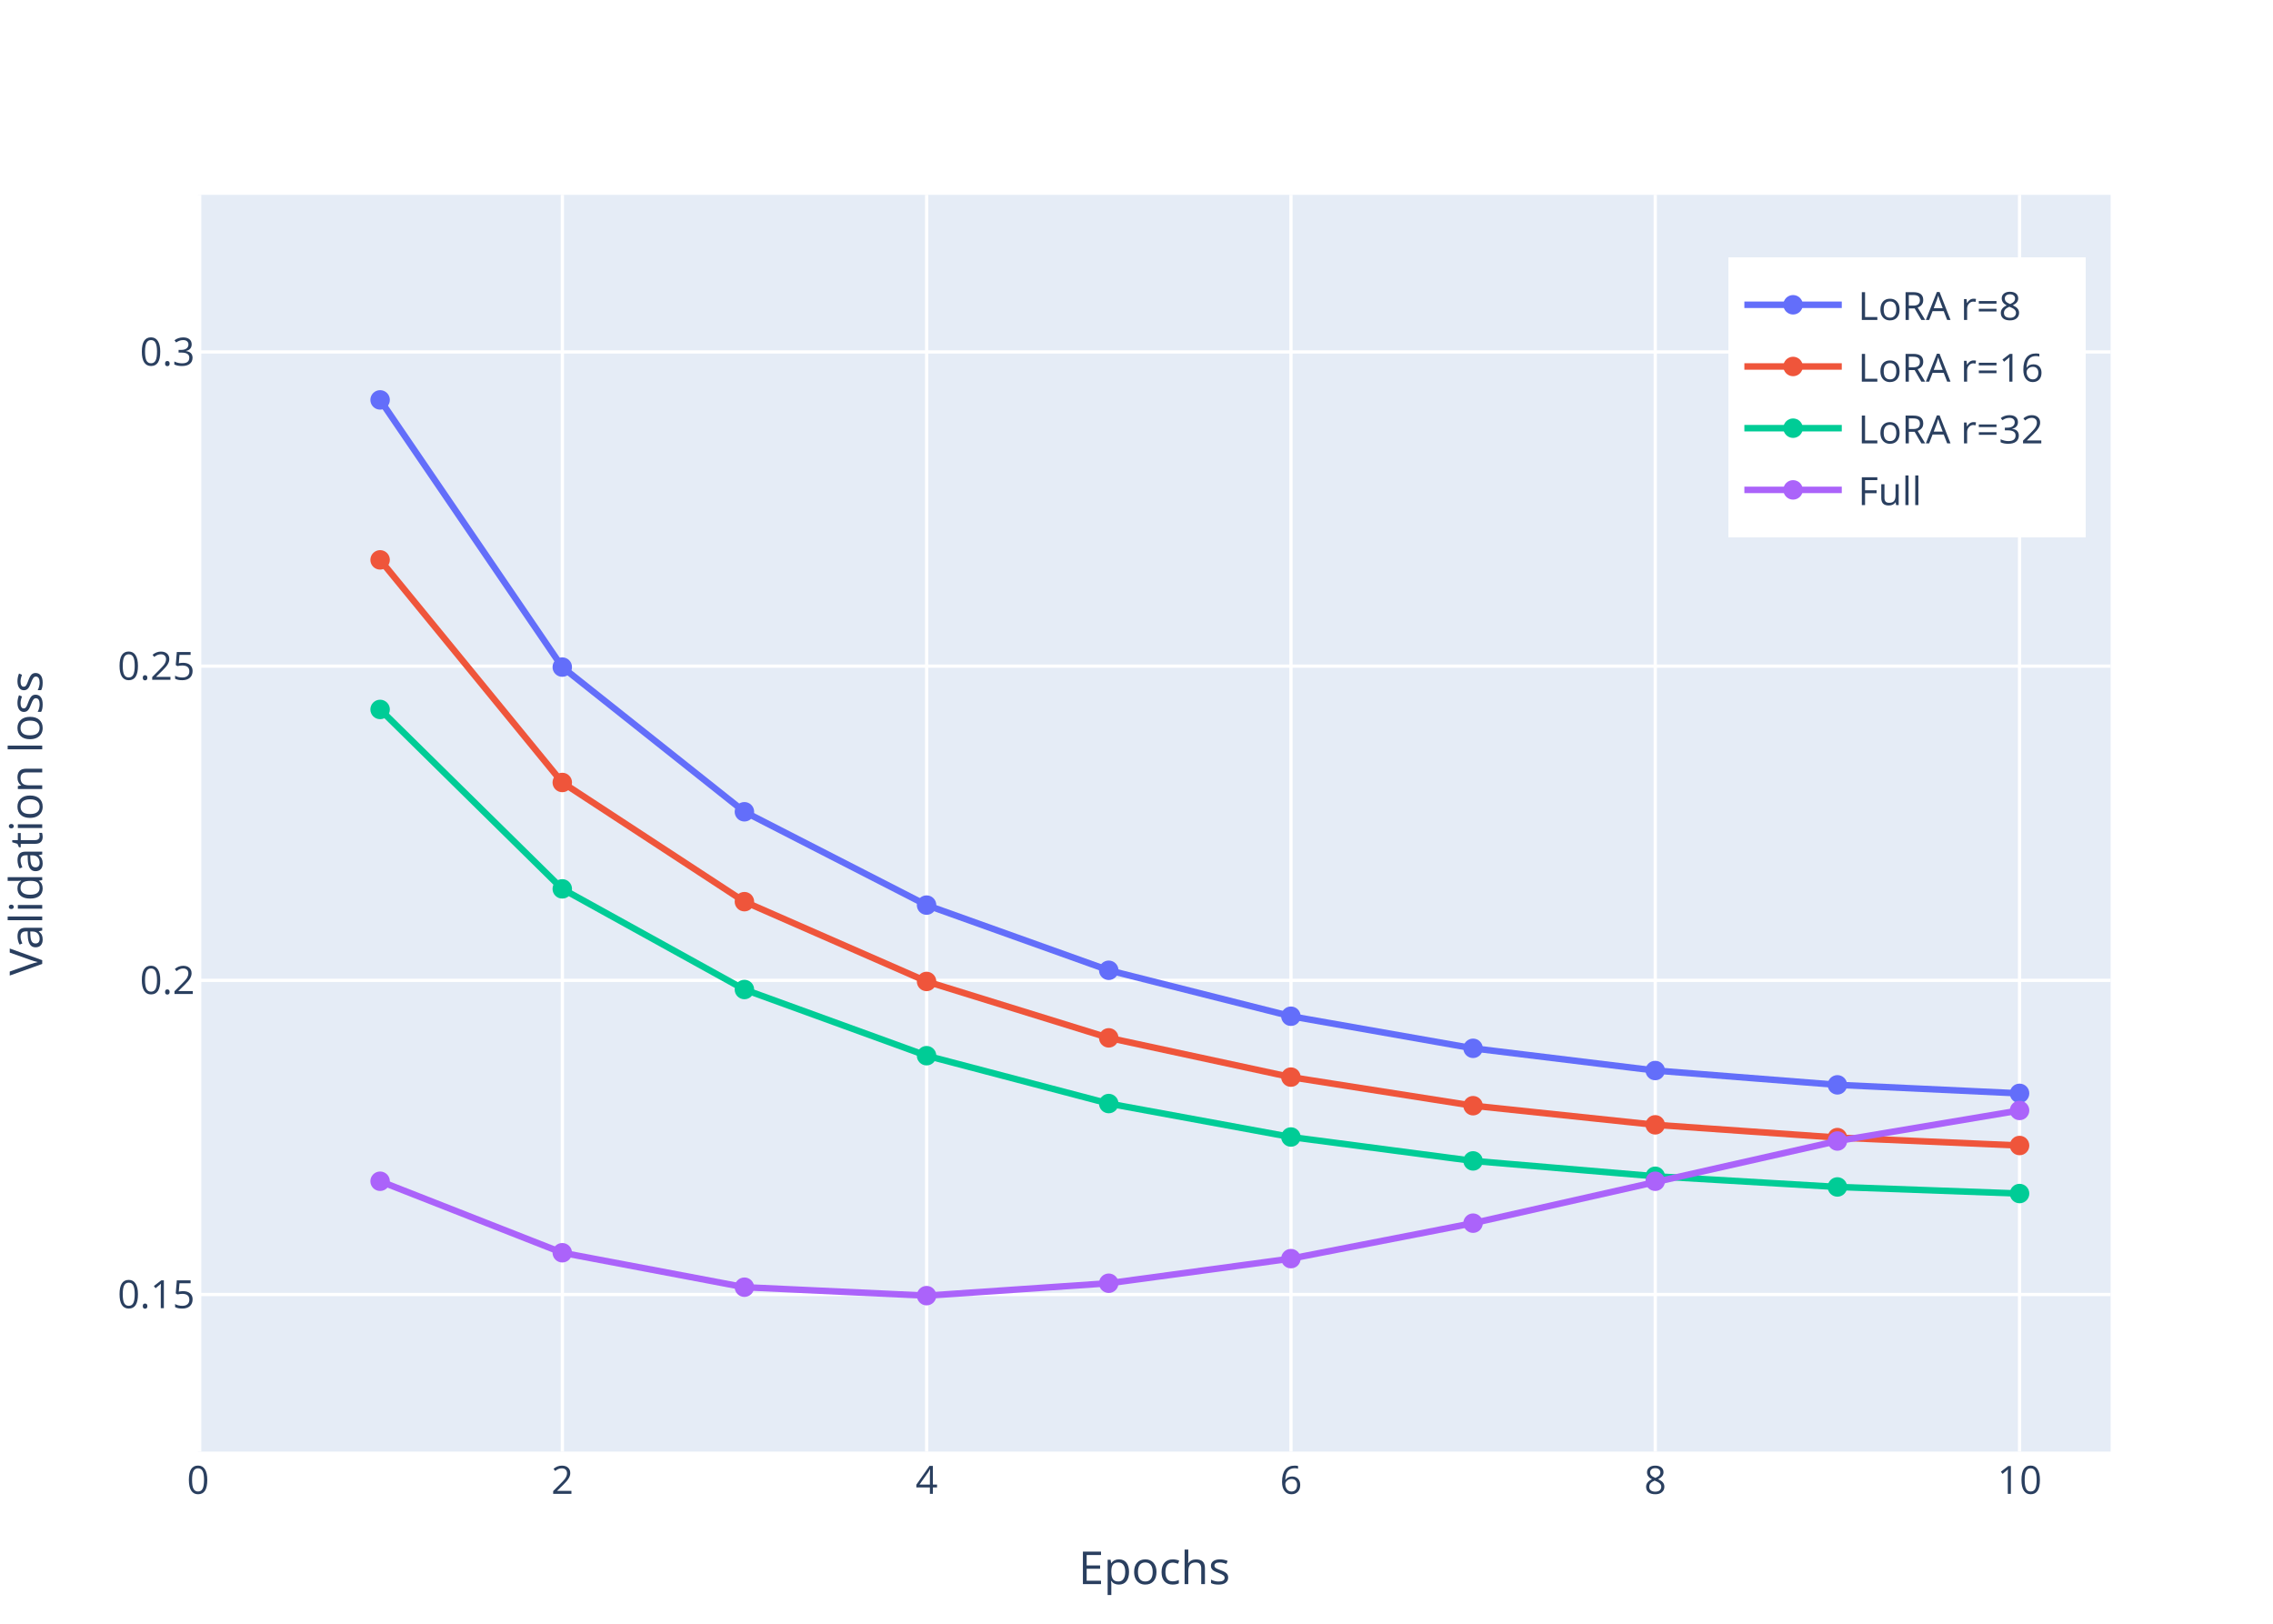
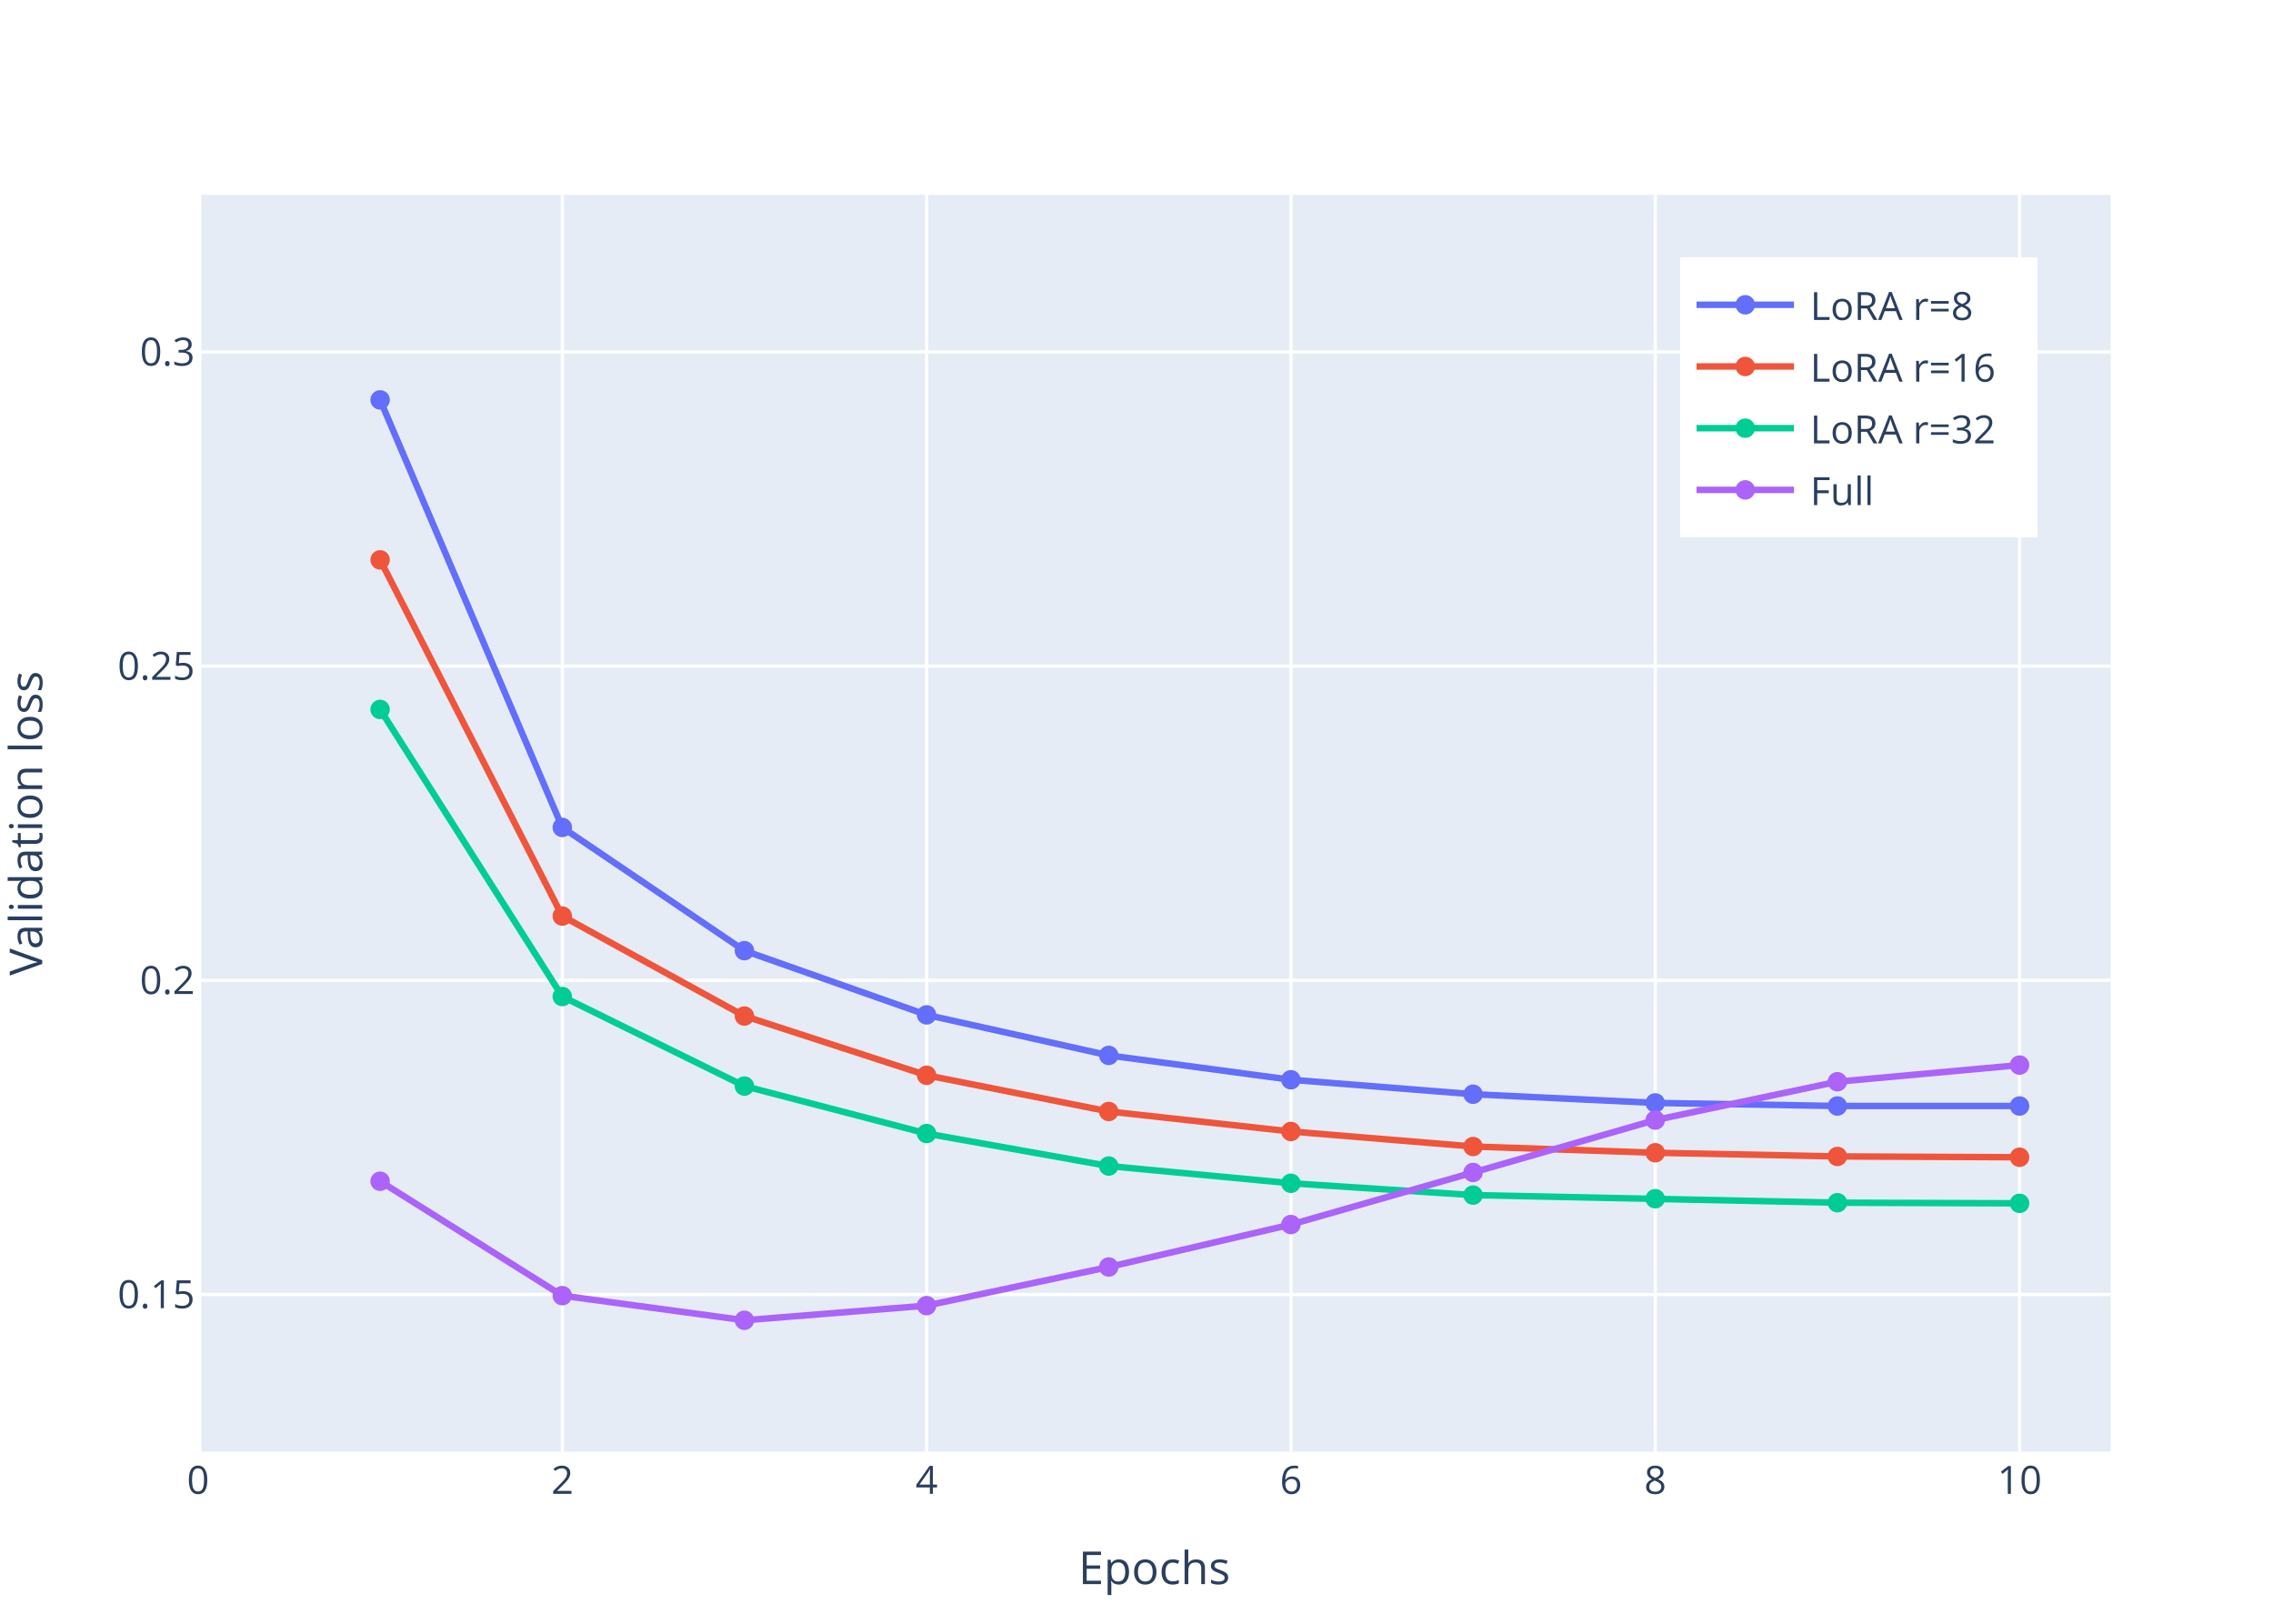
<svg xmlns="http://www.w3.org/2000/svg" class="main-svg" width="700" height="500" style="" viewBox="0 0 700 500">
  <rect x="0" y="0" width="700" height="500" style="fill: rgb(255, 255, 255); fill-opacity: 1;" />
-   <defs id="defs-69736a">
+   <defs id="defs-5bcf4b">
    <g class="clips">
-       <clipPath id="clip69736axyplot" class="plotclip">
+       <clipPath id="clip5bcf4bxyplot" class="plotclip">
        <rect width="589" height="387" />
      </clipPath>
-       <clipPath class="axesclip" id="clip69736ax">
+       <clipPath class="axesclip" id="clip5bcf4bx">
        <rect x="61" y="0" width="589" height="500" />
      </clipPath>
-       <clipPath class="axesclip" id="clip69736ay">
+       <clipPath class="axesclip" id="clip5bcf4by">
        <rect x="0" y="60" width="700" height="387" />
      </clipPath>
-       <clipPath class="axesclip" id="clip69736axy">
+       <clipPath class="axesclip" id="clip5bcf4bxy">
        <rect x="61" y="60" width="589" height="387" />
      </clipPath>
    </g>
    <g class="gradients" />
  </defs>
  <g class="bglayer">
    <rect class="bg" x="61" y="60" width="589" height="387" style="fill: rgb(229, 236, 246); fill-opacity: 1; stroke-width: 0;" />
  </g>
  <g class="layer-below">
    <g class="imagelayer" />
    <g class="shapelayer" />
  </g>
  <g class="cartesianlayer">
    <g class="subplot xy">
      <g class="layer-subplot">
        <g class="shapelayer" />
        <g class="imagelayer" />
      </g>
      <g class="gridlayer">
        <g class="x">
          <path class="xgrid crisp" transform="translate(173.19,0)" d="M0,60v387" style="stroke: rgb(255, 255, 255); stroke-opacity: 1; stroke-width: 1px;" />
          <path class="xgrid crisp" transform="translate(285.38,0)" d="M0,60v387" style="stroke: rgb(255, 255, 255); stroke-opacity: 1; stroke-width: 1px;" />
          <path class="xgrid crisp" transform="translate(397.57,0)" d="M0,60v387" style="stroke: rgb(255, 255, 255); stroke-opacity: 1; stroke-width: 1px;" />
          <path class="xgrid crisp" transform="translate(509.76,0)" d="M0,60v387" style="stroke: rgb(255, 255, 255); stroke-opacity: 1; stroke-width: 1px;" />
          <path class="xgrid crisp" transform="translate(621.95,0)" d="M0,60v387" style="stroke: rgb(255, 255, 255); stroke-opacity: 1; stroke-width: 1px;" />
        </g>
        <g class="y">
          <path class="ygrid crisp" transform="translate(0,398.62)" d="M61,0h589" style="stroke: rgb(255, 255, 255); stroke-opacity: 1; stroke-width: 1px;" />
          <path class="ygrid crisp" transform="translate(0,301.88)" d="M61,0h589" style="stroke: rgb(255, 255, 255); stroke-opacity: 1; stroke-width: 1px;" />
          <path class="ygrid crisp" transform="translate(0,205.13)" d="M61,0h589" style="stroke: rgb(255, 255, 255); stroke-opacity: 1; stroke-width: 1px;" />
          <path class="ygrid crisp" transform="translate(0,108.38)" d="M61,0h589" style="stroke: rgb(255, 255, 255); stroke-opacity: 1; stroke-width: 1px;" />
        </g>
      </g>
      <g class="zerolinelayer">
        <path class="xzl zl crisp" transform="translate(61,0)" d="M0,60v387" style="stroke: rgb(255, 255, 255); stroke-opacity: 1; stroke-width: 2px;" />
      </g>
      <path class="xlines-below" />
      <path class="ylines-below" />
      <g class="overlines-below" />
      <g class="xaxislayer-below" />
      <g class="yaxislayer-below" />
      <g class="overaxes-below" />
-       <g class="plot" transform="translate(61,60)" clip-path="url('#clip69736axyplot')">
+       <g class="plot" transform="translate(61,60)" clip-path="url('#clip5bcf4bxyplot')">
        <g class="scatterlayer mlayer">
-           <g class="trace scatter trace2a0cf2" style="stroke-miterlimit: 2; opacity: 1;">
-             <g class="fills" />
-             <g class="errorbars" />
-             <g class="lines">
-               <path class="js-line" d="M56.06,63.14L112.16,145.42L168.25,189.97L224.35,218.71L280.45,238.78L336.55,252.93L392.65,262.81L448.75,269.65L504.85,274.06L560.95,276.68" style="vector-effect: non-scaling-stroke; fill: none; stroke: rgb(99, 110, 250); stroke-opacity: 1; stroke-width: 2px; opacity: 1;" />
+           <g class="trace scatter trace59bb69" style="stroke-miterlimit: 2; opacity: 1;">
+             <g class="fills" />
+             <g class="errorbars" />
+             <g class="lines">
+               <path class="js-line" d="M56.06,63.14L112.16,194.79L168.25,232.74L224.35,252.51L280.45,264.99L336.55,272.49L392.65,276.95L448.75,279.62L504.85,280.57L560.95,280.57" style="vector-effect: non-scaling-stroke; fill: none; stroke: rgb(99, 110, 250); stroke-opacity: 1; stroke-width: 2px; opacity: 1;" />
            </g>
            <g class="points">
              <path class="point" transform="translate(56.06,63.14)" d="M3,0A3,3 0 1,1 0,-3A3,3 0 0,1 3,0Z" style="opacity: 1; stroke-width: 0px; fill: rgb(99, 110, 250); fill-opacity: 1;" />
-               <path class="point" transform="translate(112.16,145.42)" d="M3,0A3,3 0 1,1 0,-3A3,3 0 0,1 3,0Z" style="opacity: 1; stroke-width: 0px; fill: rgb(99, 110, 250); fill-opacity: 1;" />
-               <path class="point" transform="translate(168.25,189.97)" d="M3,0A3,3 0 1,1 0,-3A3,3 0 0,1 3,0Z" style="opacity: 1; stroke-width: 0px; fill: rgb(99, 110, 250); fill-opacity: 1;" />
-               <path class="point" transform="translate(224.35,218.71)" d="M3,0A3,3 0 1,1 0,-3A3,3 0 0,1 3,0Z" style="opacity: 1; stroke-width: 0px; fill: rgb(99, 110, 250); fill-opacity: 1;" />
-               <path class="point" transform="translate(280.45,238.78)" d="M3,0A3,3 0 1,1 0,-3A3,3 0 0,1 3,0Z" style="opacity: 1; stroke-width: 0px; fill: rgb(99, 110, 250); fill-opacity: 1;" />
-               <path class="point" transform="translate(336.55,252.93)" d="M3,0A3,3 0 1,1 0,-3A3,3 0 0,1 3,0Z" style="opacity: 1; stroke-width: 0px; fill: rgb(99, 110, 250); fill-opacity: 1;" />
-               <path class="point" transform="translate(392.65,262.81)" d="M3,0A3,3 0 1,1 0,-3A3,3 0 0,1 3,0Z" style="opacity: 1; stroke-width: 0px; fill: rgb(99, 110, 250); fill-opacity: 1;" />
-               <path class="point" transform="translate(448.75,269.65)" d="M3,0A3,3 0 1,1 0,-3A3,3 0 0,1 3,0Z" style="opacity: 1; stroke-width: 0px; fill: rgb(99, 110, 250); fill-opacity: 1;" />
-               <path class="point" transform="translate(504.85,274.06)" d="M3,0A3,3 0 1,1 0,-3A3,3 0 0,1 3,0Z" style="opacity: 1; stroke-width: 0px; fill: rgb(99, 110, 250); fill-opacity: 1;" />
-               <path class="point" transform="translate(560.95,276.68)" d="M3,0A3,3 0 1,1 0,-3A3,3 0 0,1 3,0Z" style="opacity: 1; stroke-width: 0px; fill: rgb(99, 110, 250); fill-opacity: 1;" />
-             </g>
-             <g class="text" />
-           </g>
-           <g class="trace scatter trace79af2d" style="stroke-miterlimit: 2; opacity: 1;">
-             <g class="fills" />
-             <g class="errorbars" />
-             <g class="lines">
-               <path class="js-line" d="M56.06,112.4L112.16,180.95L168.25,217.65L224.35,242.22L280.45,259.59L336.55,271.68L392.65,280.48L448.75,286.37L504.85,290.3L560.95,292.74" style="vector-effect: non-scaling-stroke; fill: none; stroke: rgb(239, 85, 59); stroke-opacity: 1; stroke-width: 2px; opacity: 1;" />
+               <path class="point" transform="translate(112.16,194.79)" d="M3,0A3,3 0 1,1 0,-3A3,3 0 0,1 3,0Z" style="opacity: 1; stroke-width: 0px; fill: rgb(99, 110, 250); fill-opacity: 1;" />
+               <path class="point" transform="translate(168.25,232.74)" d="M3,0A3,3 0 1,1 0,-3A3,3 0 0,1 3,0Z" style="opacity: 1; stroke-width: 0px; fill: rgb(99, 110, 250); fill-opacity: 1;" />
+               <path class="point" transform="translate(224.35,252.51)" d="M3,0A3,3 0 1,1 0,-3A3,3 0 0,1 3,0Z" style="opacity: 1; stroke-width: 0px; fill: rgb(99, 110, 250); fill-opacity: 1;" />
+               <path class="point" transform="translate(280.45,264.99)" d="M3,0A3,3 0 1,1 0,-3A3,3 0 0,1 3,0Z" style="opacity: 1; stroke-width: 0px; fill: rgb(99, 110, 250); fill-opacity: 1;" />
+               <path class="point" transform="translate(336.55,272.49)" d="M3,0A3,3 0 1,1 0,-3A3,3 0 0,1 3,0Z" style="opacity: 1; stroke-width: 0px; fill: rgb(99, 110, 250); fill-opacity: 1;" />
+               <path class="point" transform="translate(392.65,276.95)" d="M3,0A3,3 0 1,1 0,-3A3,3 0 0,1 3,0Z" style="opacity: 1; stroke-width: 0px; fill: rgb(99, 110, 250); fill-opacity: 1;" />
+               <path class="point" transform="translate(448.75,279.62)" d="M3,0A3,3 0 1,1 0,-3A3,3 0 0,1 3,0Z" style="opacity: 1; stroke-width: 0px; fill: rgb(99, 110, 250); fill-opacity: 1;" />
+               <path class="point" transform="translate(504.85,280.57)" d="M3,0A3,3 0 1,1 0,-3A3,3 0 0,1 3,0Z" style="opacity: 1; stroke-width: 0px; fill: rgb(99, 110, 250); fill-opacity: 1;" />
+               <path class="point" transform="translate(560.95,280.57)" d="M3,0A3,3 0 1,1 0,-3A3,3 0 0,1 3,0Z" style="opacity: 1; stroke-width: 0px; fill: rgb(99, 110, 250); fill-opacity: 1;" />
+             </g>
+             <g class="text" />
+           </g>
+           <g class="trace scatter traceeba98c" style="stroke-miterlimit: 2; opacity: 1;">
+             <g class="fills" />
+             <g class="errorbars" />
+             <g class="lines">
+               <path class="js-line" d="M56.06,112.4L112.16,222.08L168.25,252.87L224.35,271.11L280.45,282.26L336.55,288.42L392.65,293.05L448.75,294.97L504.85,296.1L560.95,296.35" style="vector-effect: non-scaling-stroke; fill: none; stroke: rgb(239, 85, 59); stroke-opacity: 1; stroke-width: 2px; opacity: 1;" />
            </g>
            <g class="points">
              <path class="point" transform="translate(56.06,112.4)" d="M3,0A3,3 0 1,1 0,-3A3,3 0 0,1 3,0Z" style="opacity: 1; stroke-width: 0px; fill: rgb(239, 85, 59); fill-opacity: 1;" />
-               <path class="point" transform="translate(112.16,180.95)" d="M3,0A3,3 0 1,1 0,-3A3,3 0 0,1 3,0Z" style="opacity: 1; stroke-width: 0px; fill: rgb(239, 85, 59); fill-opacity: 1;" />
-               <path class="point" transform="translate(168.25,217.65)" d="M3,0A3,3 0 1,1 0,-3A3,3 0 0,1 3,0Z" style="opacity: 1; stroke-width: 0px; fill: rgb(239, 85, 59); fill-opacity: 1;" />
-               <path class="point" transform="translate(224.35,242.22)" d="M3,0A3,3 0 1,1 0,-3A3,3 0 0,1 3,0Z" style="opacity: 1; stroke-width: 0px; fill: rgb(239, 85, 59); fill-opacity: 1;" />
-               <path class="point" transform="translate(280.45,259.59)" d="M3,0A3,3 0 1,1 0,-3A3,3 0 0,1 3,0Z" style="opacity: 1; stroke-width: 0px; fill: rgb(239, 85, 59); fill-opacity: 1;" />
-               <path class="point" transform="translate(336.55,271.68)" d="M3,0A3,3 0 1,1 0,-3A3,3 0 0,1 3,0Z" style="opacity: 1; stroke-width: 0px; fill: rgb(239, 85, 59); fill-opacity: 1;" />
-               <path class="point" transform="translate(392.65,280.48)" d="M3,0A3,3 0 1,1 0,-3A3,3 0 0,1 3,0Z" style="opacity: 1; stroke-width: 0px; fill: rgb(239, 85, 59); fill-opacity: 1;" />
-               <path class="point" transform="translate(448.75,286.37)" d="M3,0A3,3 0 1,1 0,-3A3,3 0 0,1 3,0Z" style="opacity: 1; stroke-width: 0px; fill: rgb(239, 85, 59); fill-opacity: 1;" />
-               <path class="point" transform="translate(504.85,290.3)" d="M3,0A3,3 0 1,1 0,-3A3,3 0 0,1 3,0Z" style="opacity: 1; stroke-width: 0px; fill: rgb(239, 85, 59); fill-opacity: 1;" />
-               <path class="point" transform="translate(560.95,292.74)" d="M3,0A3,3 0 1,1 0,-3A3,3 0 0,1 3,0Z" style="opacity: 1; stroke-width: 0px; fill: rgb(239, 85, 59); fill-opacity: 1;" />
-             </g>
-             <g class="text" />
-           </g>
-           <g class="trace scatter trace3065a1" style="stroke-miterlimit: 2; opacity: 1;">
-             <g class="fills" />
-             <g class="errorbars" />
-             <g class="lines">
-               <path class="js-line" d="M56.06,158.46L112.16,213.71L168.25,244.7L224.35,265.08L280.45,279.82L336.55,290.12L392.65,297.48L448.75,302.21L504.85,305.5L560.95,307.53" style="vector-effect: non-scaling-stroke; fill: none; stroke: rgb(0, 204, 150); stroke-opacity: 1; stroke-width: 2px; opacity: 1;" />
+               <path class="point" transform="translate(112.16,222.08)" d="M3,0A3,3 0 1,1 0,-3A3,3 0 0,1 3,0Z" style="opacity: 1; stroke-width: 0px; fill: rgb(239, 85, 59); fill-opacity: 1;" />
+               <path class="point" transform="translate(168.25,252.87)" d="M3,0A3,3 0 1,1 0,-3A3,3 0 0,1 3,0Z" style="opacity: 1; stroke-width: 0px; fill: rgb(239, 85, 59); fill-opacity: 1;" />
+               <path class="point" transform="translate(224.35,271.11)" d="M3,0A3,3 0 1,1 0,-3A3,3 0 0,1 3,0Z" style="opacity: 1; stroke-width: 0px; fill: rgb(239, 85, 59); fill-opacity: 1;" />
+               <path class="point" transform="translate(280.45,282.26)" d="M3,0A3,3 0 1,1 0,-3A3,3 0 0,1 3,0Z" style="opacity: 1; stroke-width: 0px; fill: rgb(239, 85, 59); fill-opacity: 1;" />
+               <path class="point" transform="translate(336.55,288.42)" d="M3,0A3,3 0 1,1 0,-3A3,3 0 0,1 3,0Z" style="opacity: 1; stroke-width: 0px; fill: rgb(239, 85, 59); fill-opacity: 1;" />
+               <path class="point" transform="translate(392.65,293.05)" d="M3,0A3,3 0 1,1 0,-3A3,3 0 0,1 3,0Z" style="opacity: 1; stroke-width: 0px; fill: rgb(239, 85, 59); fill-opacity: 1;" />
+               <path class="point" transform="translate(448.75,294.97)" d="M3,0A3,3 0 1,1 0,-3A3,3 0 0,1 3,0Z" style="opacity: 1; stroke-width: 0px; fill: rgb(239, 85, 59); fill-opacity: 1;" />
+               <path class="point" transform="translate(504.85,296.1)" d="M3,0A3,3 0 1,1 0,-3A3,3 0 0,1 3,0Z" style="opacity: 1; stroke-width: 0px; fill: rgb(239, 85, 59); fill-opacity: 1;" />
+               <path class="point" transform="translate(560.95,296.35)" d="M3,0A3,3 0 1,1 0,-3A3,3 0 0,1 3,0Z" style="opacity: 1; stroke-width: 0px; fill: rgb(239, 85, 59); fill-opacity: 1;" />
+             </g>
+             <g class="text" />
+           </g>
+           <g class="trace scatter trace747e90" style="stroke-miterlimit: 2; opacity: 1;">
+             <g class="fills" />
+             <g class="errorbars" />
+             <g class="lines">
+               <path class="js-line" d="M56.06,158.46L112.16,246.86L168.25,274.44L224.35,289.05L280.45,299.06L336.55,304.36L392.65,308.01L504.85,310.35L560.95,310.54" style="vector-effect: non-scaling-stroke; fill: none; stroke: rgb(0, 204, 150); stroke-opacity: 1; stroke-width: 2px; opacity: 1;" />
            </g>
            <g class="points">
              <path class="point" transform="translate(56.06,158.46)" d="M3,0A3,3 0 1,1 0,-3A3,3 0 0,1 3,0Z" style="opacity: 1; stroke-width: 0px; fill: rgb(0, 204, 150); fill-opacity: 1;" />
-               <path class="point" transform="translate(112.16,213.71)" d="M3,0A3,3 0 1,1 0,-3A3,3 0 0,1 3,0Z" style="opacity: 1; stroke-width: 0px; fill: rgb(0, 204, 150); fill-opacity: 1;" />
-               <path class="point" transform="translate(168.25,244.7)" d="M3,0A3,3 0 1,1 0,-3A3,3 0 0,1 3,0Z" style="opacity: 1; stroke-width: 0px; fill: rgb(0, 204, 150); fill-opacity: 1;" />
-               <path class="point" transform="translate(224.35,265.08)" d="M3,0A3,3 0 1,1 0,-3A3,3 0 0,1 3,0Z" style="opacity: 1; stroke-width: 0px; fill: rgb(0, 204, 150); fill-opacity: 1;" />
-               <path class="point" transform="translate(280.45,279.82)" d="M3,0A3,3 0 1,1 0,-3A3,3 0 0,1 3,0Z" style="opacity: 1; stroke-width: 0px; fill: rgb(0, 204, 150); fill-opacity: 1;" />
-               <path class="point" transform="translate(336.55,290.12)" d="M3,0A3,3 0 1,1 0,-3A3,3 0 0,1 3,0Z" style="opacity: 1; stroke-width: 0px; fill: rgb(0, 204, 150); fill-opacity: 1;" />
-               <path class="point" transform="translate(392.65,297.48)" d="M3,0A3,3 0 1,1 0,-3A3,3 0 0,1 3,0Z" style="opacity: 1; stroke-width: 0px; fill: rgb(0, 204, 150); fill-opacity: 1;" />
-               <path class="point" transform="translate(448.75,302.21)" d="M3,0A3,3 0 1,1 0,-3A3,3 0 0,1 3,0Z" style="opacity: 1; stroke-width: 0px; fill: rgb(0, 204, 150); fill-opacity: 1;" />
-               <path class="point" transform="translate(504.85,305.5)" d="M3,0A3,3 0 1,1 0,-3A3,3 0 0,1 3,0Z" style="opacity: 1; stroke-width: 0px; fill: rgb(0, 204, 150); fill-opacity: 1;" />
-               <path class="point" transform="translate(560.95,307.53)" d="M3,0A3,3 0 1,1 0,-3A3,3 0 0,1 3,0Z" style="opacity: 1; stroke-width: 0px; fill: rgb(0, 204, 150); fill-opacity: 1;" />
-             </g>
-             <g class="text" />
-           </g>
-           <g class="trace scatter tracec4d9f8" style="stroke-miterlimit: 2; opacity: 1;">
-             <g class="fills" />
-             <g class="errorbars" />
-             <g class="lines">
-               <path class="js-line" d="M56.06,303.74L112.16,325.76L168.25,336.37L224.35,338.97L280.45,335.15L336.55,327.57L392.65,316.65L504.85,291.35L560.95,281.94" style="vector-effect: non-scaling-stroke; fill: none; stroke: rgb(171, 99, 250); stroke-opacity: 1; stroke-width: 2px; opacity: 1;" />
+               <path class="point" transform="translate(112.16,246.86)" d="M3,0A3,3 0 1,1 0,-3A3,3 0 0,1 3,0Z" style="opacity: 1; stroke-width: 0px; fill: rgb(0, 204, 150); fill-opacity: 1;" />
+               <path class="point" transform="translate(168.25,274.44)" d="M3,0A3,3 0 1,1 0,-3A3,3 0 0,1 3,0Z" style="opacity: 1; stroke-width: 0px; fill: rgb(0, 204, 150); fill-opacity: 1;" />
+               <path class="point" transform="translate(224.35,289.05)" d="M3,0A3,3 0 1,1 0,-3A3,3 0 0,1 3,0Z" style="opacity: 1; stroke-width: 0px; fill: rgb(0, 204, 150); fill-opacity: 1;" />
+               <path class="point" transform="translate(280.45,299.06)" d="M3,0A3,3 0 1,1 0,-3A3,3 0 0,1 3,0Z" style="opacity: 1; stroke-width: 0px; fill: rgb(0, 204, 150); fill-opacity: 1;" />
+               <path class="point" transform="translate(336.55,304.36)" d="M3,0A3,3 0 1,1 0,-3A3,3 0 0,1 3,0Z" style="opacity: 1; stroke-width: 0px; fill: rgb(0, 204, 150); fill-opacity: 1;" />
+               <path class="point" transform="translate(392.65,308.01)" d="M3,0A3,3 0 1,1 0,-3A3,3 0 0,1 3,0Z" style="opacity: 1; stroke-width: 0px; fill: rgb(0, 204, 150); fill-opacity: 1;" />
+               <path class="point" transform="translate(448.75,309.12)" d="M3,0A3,3 0 1,1 0,-3A3,3 0 0,1 3,0Z" style="opacity: 1; stroke-width: 0px; fill: rgb(0, 204, 150); fill-opacity: 1;" />
+               <path class="point" transform="translate(504.85,310.35)" d="M3,0A3,3 0 1,1 0,-3A3,3 0 0,1 3,0Z" style="opacity: 1; stroke-width: 0px; fill: rgb(0, 204, 150); fill-opacity: 1;" />
+               <path class="point" transform="translate(560.95,310.54)" d="M3,0A3,3 0 1,1 0,-3A3,3 0 0,1 3,0Z" style="opacity: 1; stroke-width: 0px; fill: rgb(0, 204, 150); fill-opacity: 1;" />
+             </g>
+             <g class="text" />
+           </g>
+           <g class="trace scatter traceecf6ed" style="stroke-miterlimit: 2; opacity: 1;">
+             <g class="fills" />
+             <g class="errorbars" />
+             <g class="lines">
+               <path class="js-line" d="M56.06,303.74L112.16,338.97L168.25,346.55L224.35,342.04L280.45,330.15L336.55,317.08L392.65,301.04L448.75,284.9L504.85,273.09L560.95,267.97" style="vector-effect: non-scaling-stroke; fill: none; stroke: rgb(171, 99, 250); stroke-opacity: 1; stroke-width: 2px; opacity: 1;" />
            </g>
            <g class="points">
              <path class="point" transform="translate(56.06,303.74)" d="M3,0A3,3 0 1,1 0,-3A3,3 0 0,1 3,0Z" style="opacity: 1; stroke-width: 0px; fill: rgb(171, 99, 250); fill-opacity: 1;" />
-               <path class="point" transform="translate(112.16,325.76)" d="M3,0A3,3 0 1,1 0,-3A3,3 0 0,1 3,0Z" style="opacity: 1; stroke-width: 0px; fill: rgb(171, 99, 250); fill-opacity: 1;" />
-               <path class="point" transform="translate(168.25,336.37)" d="M3,0A3,3 0 1,1 0,-3A3,3 0 0,1 3,0Z" style="opacity: 1; stroke-width: 0px; fill: rgb(171, 99, 250); fill-opacity: 1;" />
-               <path class="point" transform="translate(224.35,338.97)" d="M3,0A3,3 0 1,1 0,-3A3,3 0 0,1 3,0Z" style="opacity: 1; stroke-width: 0px; fill: rgb(171, 99, 250); fill-opacity: 1;" />
-               <path class="point" transform="translate(280.45,335.15)" d="M3,0A3,3 0 1,1 0,-3A3,3 0 0,1 3,0Z" style="opacity: 1; stroke-width: 0px; fill: rgb(171, 99, 250); fill-opacity: 1;" />
-               <path class="point" transform="translate(336.55,327.57)" d="M3,0A3,3 0 1,1 0,-3A3,3 0 0,1 3,0Z" style="opacity: 1; stroke-width: 0px; fill: rgb(171, 99, 250); fill-opacity: 1;" />
-               <path class="point" transform="translate(392.65,316.65)" d="M3,0A3,3 0 1,1 0,-3A3,3 0 0,1 3,0Z" style="opacity: 1; stroke-width: 0px; fill: rgb(171, 99, 250); fill-opacity: 1;" />
-               <path class="point" transform="translate(448.75,303.74)" d="M3,0A3,3 0 1,1 0,-3A3,3 0 0,1 3,0Z" style="opacity: 1; stroke-width: 0px; fill: rgb(171, 99, 250); fill-opacity: 1;" />
-               <path class="point" transform="translate(504.85,291.35)" d="M3,0A3,3 0 1,1 0,-3A3,3 0 0,1 3,0Z" style="opacity: 1; stroke-width: 0px; fill: rgb(171, 99, 250); fill-opacity: 1;" />
-               <path class="point" transform="translate(560.95,281.94)" d="M3,0A3,3 0 1,1 0,-3A3,3 0 0,1 3,0Z" style="opacity: 1; stroke-width: 0px; fill: rgb(171, 99, 250); fill-opacity: 1;" />
+               <path class="point" transform="translate(112.16,338.97)" d="M3,0A3,3 0 1,1 0,-3A3,3 0 0,1 3,0Z" style="opacity: 1; stroke-width: 0px; fill: rgb(171, 99, 250); fill-opacity: 1;" />
+               <path class="point" transform="translate(168.25,346.55)" d="M3,0A3,3 0 1,1 0,-3A3,3 0 0,1 3,0Z" style="opacity: 1; stroke-width: 0px; fill: rgb(171, 99, 250); fill-opacity: 1;" />
+               <path class="point" transform="translate(224.35,342.04)" d="M3,0A3,3 0 1,1 0,-3A3,3 0 0,1 3,0Z" style="opacity: 1; stroke-width: 0px; fill: rgb(171, 99, 250); fill-opacity: 1;" />
+               <path class="point" transform="translate(280.45,330.15)" d="M3,0A3,3 0 1,1 0,-3A3,3 0 0,1 3,0Z" style="opacity: 1; stroke-width: 0px; fill: rgb(171, 99, 250); fill-opacity: 1;" />
+               <path class="point" transform="translate(336.55,317.08)" d="M3,0A3,3 0 1,1 0,-3A3,3 0 0,1 3,0Z" style="opacity: 1; stroke-width: 0px; fill: rgb(171, 99, 250); fill-opacity: 1;" />
+               <path class="point" transform="translate(392.65,301.04)" d="M3,0A3,3 0 1,1 0,-3A3,3 0 0,1 3,0Z" style="opacity: 1; stroke-width: 0px; fill: rgb(171, 99, 250); fill-opacity: 1;" />
+               <path class="point" transform="translate(448.75,284.9)" d="M3,0A3,3 0 1,1 0,-3A3,3 0 0,1 3,0Z" style="opacity: 1; stroke-width: 0px; fill: rgb(171, 99, 250); fill-opacity: 1;" />
+               <path class="point" transform="translate(504.85,273.09)" d="M3,0A3,3 0 1,1 0,-3A3,3 0 0,1 3,0Z" style="opacity: 1; stroke-width: 0px; fill: rgb(171, 99, 250); fill-opacity: 1;" />
+               <path class="point" transform="translate(560.95,267.97)" d="M3,0A3,3 0 1,1 0,-3A3,3 0 0,1 3,0Z" style="opacity: 1; stroke-width: 0px; fill: rgb(171, 99, 250); fill-opacity: 1;" />
            </g>
            <g class="text" />
          </g>
        </g>
      </g>
      <g class="overplot" />
      <path class="xlines-above crisp" d="M0,0" style="fill: none;" />
      <path class="ylines-above crisp" d="M0,0" style="fill: none;" />
      <g class="overlines-above" />
      <g class="xaxislayer-above">
        <g class="xtick">
          <text text-anchor="middle" x="0" y="460" transform="translate(61,0)" style="font-family: 'Open Sans', verdana, arial, sans-serif; font-size: 12px; fill: rgb(42, 63, 95); fill-opacity: 1; white-space: pre;">0</text>
        </g>
        <g class="xtick">
          <text text-anchor="middle" x="0" y="460" transform="translate(173.19,0)" style="font-family: 'Open Sans', verdana, arial, sans-serif; font-size: 12px; fill: rgb(42, 63, 95); fill-opacity: 1; white-space: pre;">2</text>
        </g>
        <g class="xtick">
          <text text-anchor="middle" x="0" y="460" transform="translate(285.38,0)" style="font-family: 'Open Sans', verdana, arial, sans-serif; font-size: 12px; fill: rgb(42, 63, 95); fill-opacity: 1; white-space: pre;">4</text>
        </g>
        <g class="xtick">
          <text text-anchor="middle" x="0" y="460" transform="translate(397.57,0)" style="font-family: 'Open Sans', verdana, arial, sans-serif; font-size: 12px; fill: rgb(42, 63, 95); fill-opacity: 1; white-space: pre;">6</text>
        </g>
        <g class="xtick">
          <text text-anchor="middle" x="0" y="460" transform="translate(509.76,0)" style="font-family: 'Open Sans', verdana, arial, sans-serif; font-size: 12px; fill: rgb(42, 63, 95); fill-opacity: 1; white-space: pre;">8</text>
        </g>
        <g class="xtick">
          <text text-anchor="middle" x="0" y="460" transform="translate(621.95,0)" style="font-family: 'Open Sans', verdana, arial, sans-serif; font-size: 12px; fill: rgb(42, 63, 95); fill-opacity: 1; white-space: pre;">10</text>
        </g>
      </g>
      <g class="yaxislayer-above">
        <g class="ytick">
          <text text-anchor="end" x="60" y="4.2" transform="translate(0,398.62)" style="font-family: 'Open Sans', verdana, arial, sans-serif; font-size: 12px; fill: rgb(42, 63, 95); fill-opacity: 1; white-space: pre;">0.15</text>
        </g>
        <g class="ytick">
          <text text-anchor="end" x="60" y="4.2" transform="translate(0,301.88)" style="font-family: 'Open Sans', verdana, arial, sans-serif; font-size: 12px; fill: rgb(42, 63, 95); fill-opacity: 1; white-space: pre;">0.2</text>
        </g>
        <g class="ytick">
          <text text-anchor="end" x="60" y="4.2" transform="translate(0,205.13)" style="font-family: 'Open Sans', verdana, arial, sans-serif; font-size: 12px; fill: rgb(42, 63, 95); fill-opacity: 1; white-space: pre;">0.25</text>
        </g>
        <g class="ytick">
          <text text-anchor="end" x="60" y="4.2" transform="translate(0,108.38)" style="font-family: 'Open Sans', verdana, arial, sans-serif; font-size: 12px; fill: rgb(42, 63, 95); fill-opacity: 1; white-space: pre;">0.3</text>
        </g>
      </g>
      <g class="overaxes-above" />
    </g>
  </g>
  <g class="polarlayer" />
  <g class="ternarylayer" />
  <g class="geolayer" />
  <g class="funnelarealayer" />
  <g class="pielayer" />
  <g class="treemaplayer" />
  <g class="sunburstlayer" />
  <g class="glimages" />
-   <defs id="topdefs-69736a">
+   <defs id="topdefs-5bcf4b">
    <g class="clips" />
-     <clipPath id="legend69736a">
+     <clipPath id="legend5bcf4b">
      <rect width="110" height="86" x="0" y="0" />
    </clipPath>
  </defs>
  <g class="layer-above">
    <g class="imagelayer" />
    <g class="shapelayer" />
  </g>
  <g class="infolayer">
-     <g class="legend" pointer-events="all" transform="translate(532.2,79.35)">
+     <g class="legend" pointer-events="all" transform="translate(517.475,79.35)">
      <rect class="bg" shape-rendering="crispEdges" width="110" height="86" x="0" y="0" style="stroke: rgb(68, 68, 68); stroke-opacity: 1; fill: rgb(255, 255, 255); fill-opacity: 1; stroke-width: 0px;" />
-       <g class="scrollbox" transform="" clip-path="url('#legend69736a')">
+       <g class="scrollbox" transform="" clip-path="url('#legend5bcf4b')">
        <g class="groups">
          <g class="traces" transform="translate(0,14.5)" style="opacity: 1;">
            <text class="legendtext" text-anchor="start" x="40" y="4.68" style="font-family: 'Open Sans', verdana, arial, sans-serif; font-size: 12px; fill: rgb(42, 63, 95); fill-opacity: 1; white-space: pre;">LoRA r=8  </text>
            <g class="layers" style="opacity: 1;">
              <g class="legendfill" />
              <g class="legendlines">
                <path class="js-line" d="M5,0h30" style="fill: none; stroke: rgb(99, 110, 250); stroke-opacity: 1; stroke-width: 2px;" />
              </g>
              <g class="legendsymbols">
                <g class="legendpoints">
                  <path class="scatterpts" transform="translate(20,0)" d="M3,0A3,3 0 1,1 0,-3A3,3 0 0,1 3,0Z" style="opacity: 1; stroke-width: 0px; fill: rgb(99, 110, 250); fill-opacity: 1;" />
                </g>
              </g>
            </g>
            <rect class="legendtoggle" x="0" y="-9.5" width="104.375" height="19" style="fill: rgb(0, 0, 0); fill-opacity: 0;" />
          </g>
          <g class="traces" transform="translate(0,33.5)" style="opacity: 1;">
            <text class="legendtext" text-anchor="start" x="40" y="4.68" style="font-family: 'Open Sans', verdana, arial, sans-serif; font-size: 12px; fill: rgb(42, 63, 95); fill-opacity: 1; white-space: pre;">LoRA r=16  </text>
            <g class="layers" style="opacity: 1;">
              <g class="legendfill" />
              <g class="legendlines">
                <path class="js-line" d="M5,0h30" style="fill: none; stroke: rgb(239, 85, 59); stroke-opacity: 1; stroke-width: 2px;" />
              </g>
              <g class="legendsymbols">
                <g class="legendpoints">
                  <path class="scatterpts" transform="translate(20,0)" d="M3,0A3,3 0 1,1 0,-3A3,3 0 0,1 3,0Z" style="opacity: 1; stroke-width: 0px; fill: rgb(239, 85, 59); fill-opacity: 1;" />
                </g>
              </g>
            </g>
            <rect class="legendtoggle" x="0" y="-9.5" width="104.375" height="19" style="fill: rgb(0, 0, 0); fill-opacity: 0;" />
          </g>
          <g class="traces" transform="translate(0,52.5)" style="opacity: 1;">
            <text class="legendtext" text-anchor="start" x="40" y="4.68" style="font-family: 'Open Sans', verdana, arial, sans-serif; font-size: 12px; fill: rgb(42, 63, 95); fill-opacity: 1; white-space: pre;">LoRA r=32  </text>
            <g class="layers" style="opacity: 1;">
              <g class="legendfill" />
              <g class="legendlines">
                <path class="js-line" d="M5,0h30" style="fill: none; stroke: rgb(0, 204, 150); stroke-opacity: 1; stroke-width: 2px;" />
              </g>
              <g class="legendsymbols">
                <g class="legendpoints">
                  <path class="scatterpts" transform="translate(20,0)" d="M3,0A3,3 0 1,1 0,-3A3,3 0 0,1 3,0Z" style="opacity: 1; stroke-width: 0px; fill: rgb(0, 204, 150); fill-opacity: 1;" />
                </g>
              </g>
            </g>
            <rect class="legendtoggle" x="0" y="-9.5" width="104.375" height="19" style="fill: rgb(0, 0, 0); fill-opacity: 0;" />
          </g>
          <g class="traces" transform="translate(0,71.5)" style="opacity: 1;">
            <text class="legendtext" text-anchor="start" x="40" y="4.68" style="font-family: 'Open Sans', verdana, arial, sans-serif; font-size: 12px; fill: rgb(42, 63, 95); fill-opacity: 1; white-space: pre;">Full  </text>
            <g class="layers" style="opacity: 1;">
              <g class="legendfill" />
              <g class="legendlines">
                <path class="js-line" d="M5,0h30" style="fill: none; stroke: rgb(171, 99, 250); stroke-opacity: 1; stroke-width: 2px;" />
              </g>
              <g class="legendsymbols">
                <g class="legendpoints">
                  <path class="scatterpts" transform="translate(20,0)" d="M3,0A3,3 0 1,1 0,-3A3,3 0 0,1 3,0Z" style="opacity: 1; stroke-width: 0px; fill: rgb(171, 99, 250); fill-opacity: 1;" />
                </g>
              </g>
            </g>
            <rect class="legendtoggle" x="0" y="-9.5" width="104.375" height="19" style="fill: rgb(0, 0, 0); fill-opacity: 0;" />
          </g>
        </g>
      </g>
      <rect class="scrollbar" rx="20" ry="3" width="0" height="0" x="0" y="0" style="fill: rgb(128, 139, 164); fill-opacity: 1;" />
    </g>
    <g class="g-gtitle" />
    <g class="g-xtitle">
      <text class="xtitle" x="355.5" y="487.8" text-anchor="middle" style="font-family: 'Open Sans', verdana, arial, sans-serif; font-size: 14px; fill: rgb(42, 63, 95); opacity: 1; font-weight: normal; white-space: pre;">Epochs</text>
    </g>
    <g class="g-ytitle" transform="translate(1.15918,0)">
      <text class="ytitle" transform="rotate(-90,11.84063,253.5)" x="11.841" y="253.5" text-anchor="middle" style="font-family: 'Open Sans', verdana, arial, sans-serif; font-size: 14px; fill: rgb(42, 63, 95); opacity: 1; font-weight: normal; white-space: pre;">Validation loss</text>
    </g>
  </g>
</svg>
